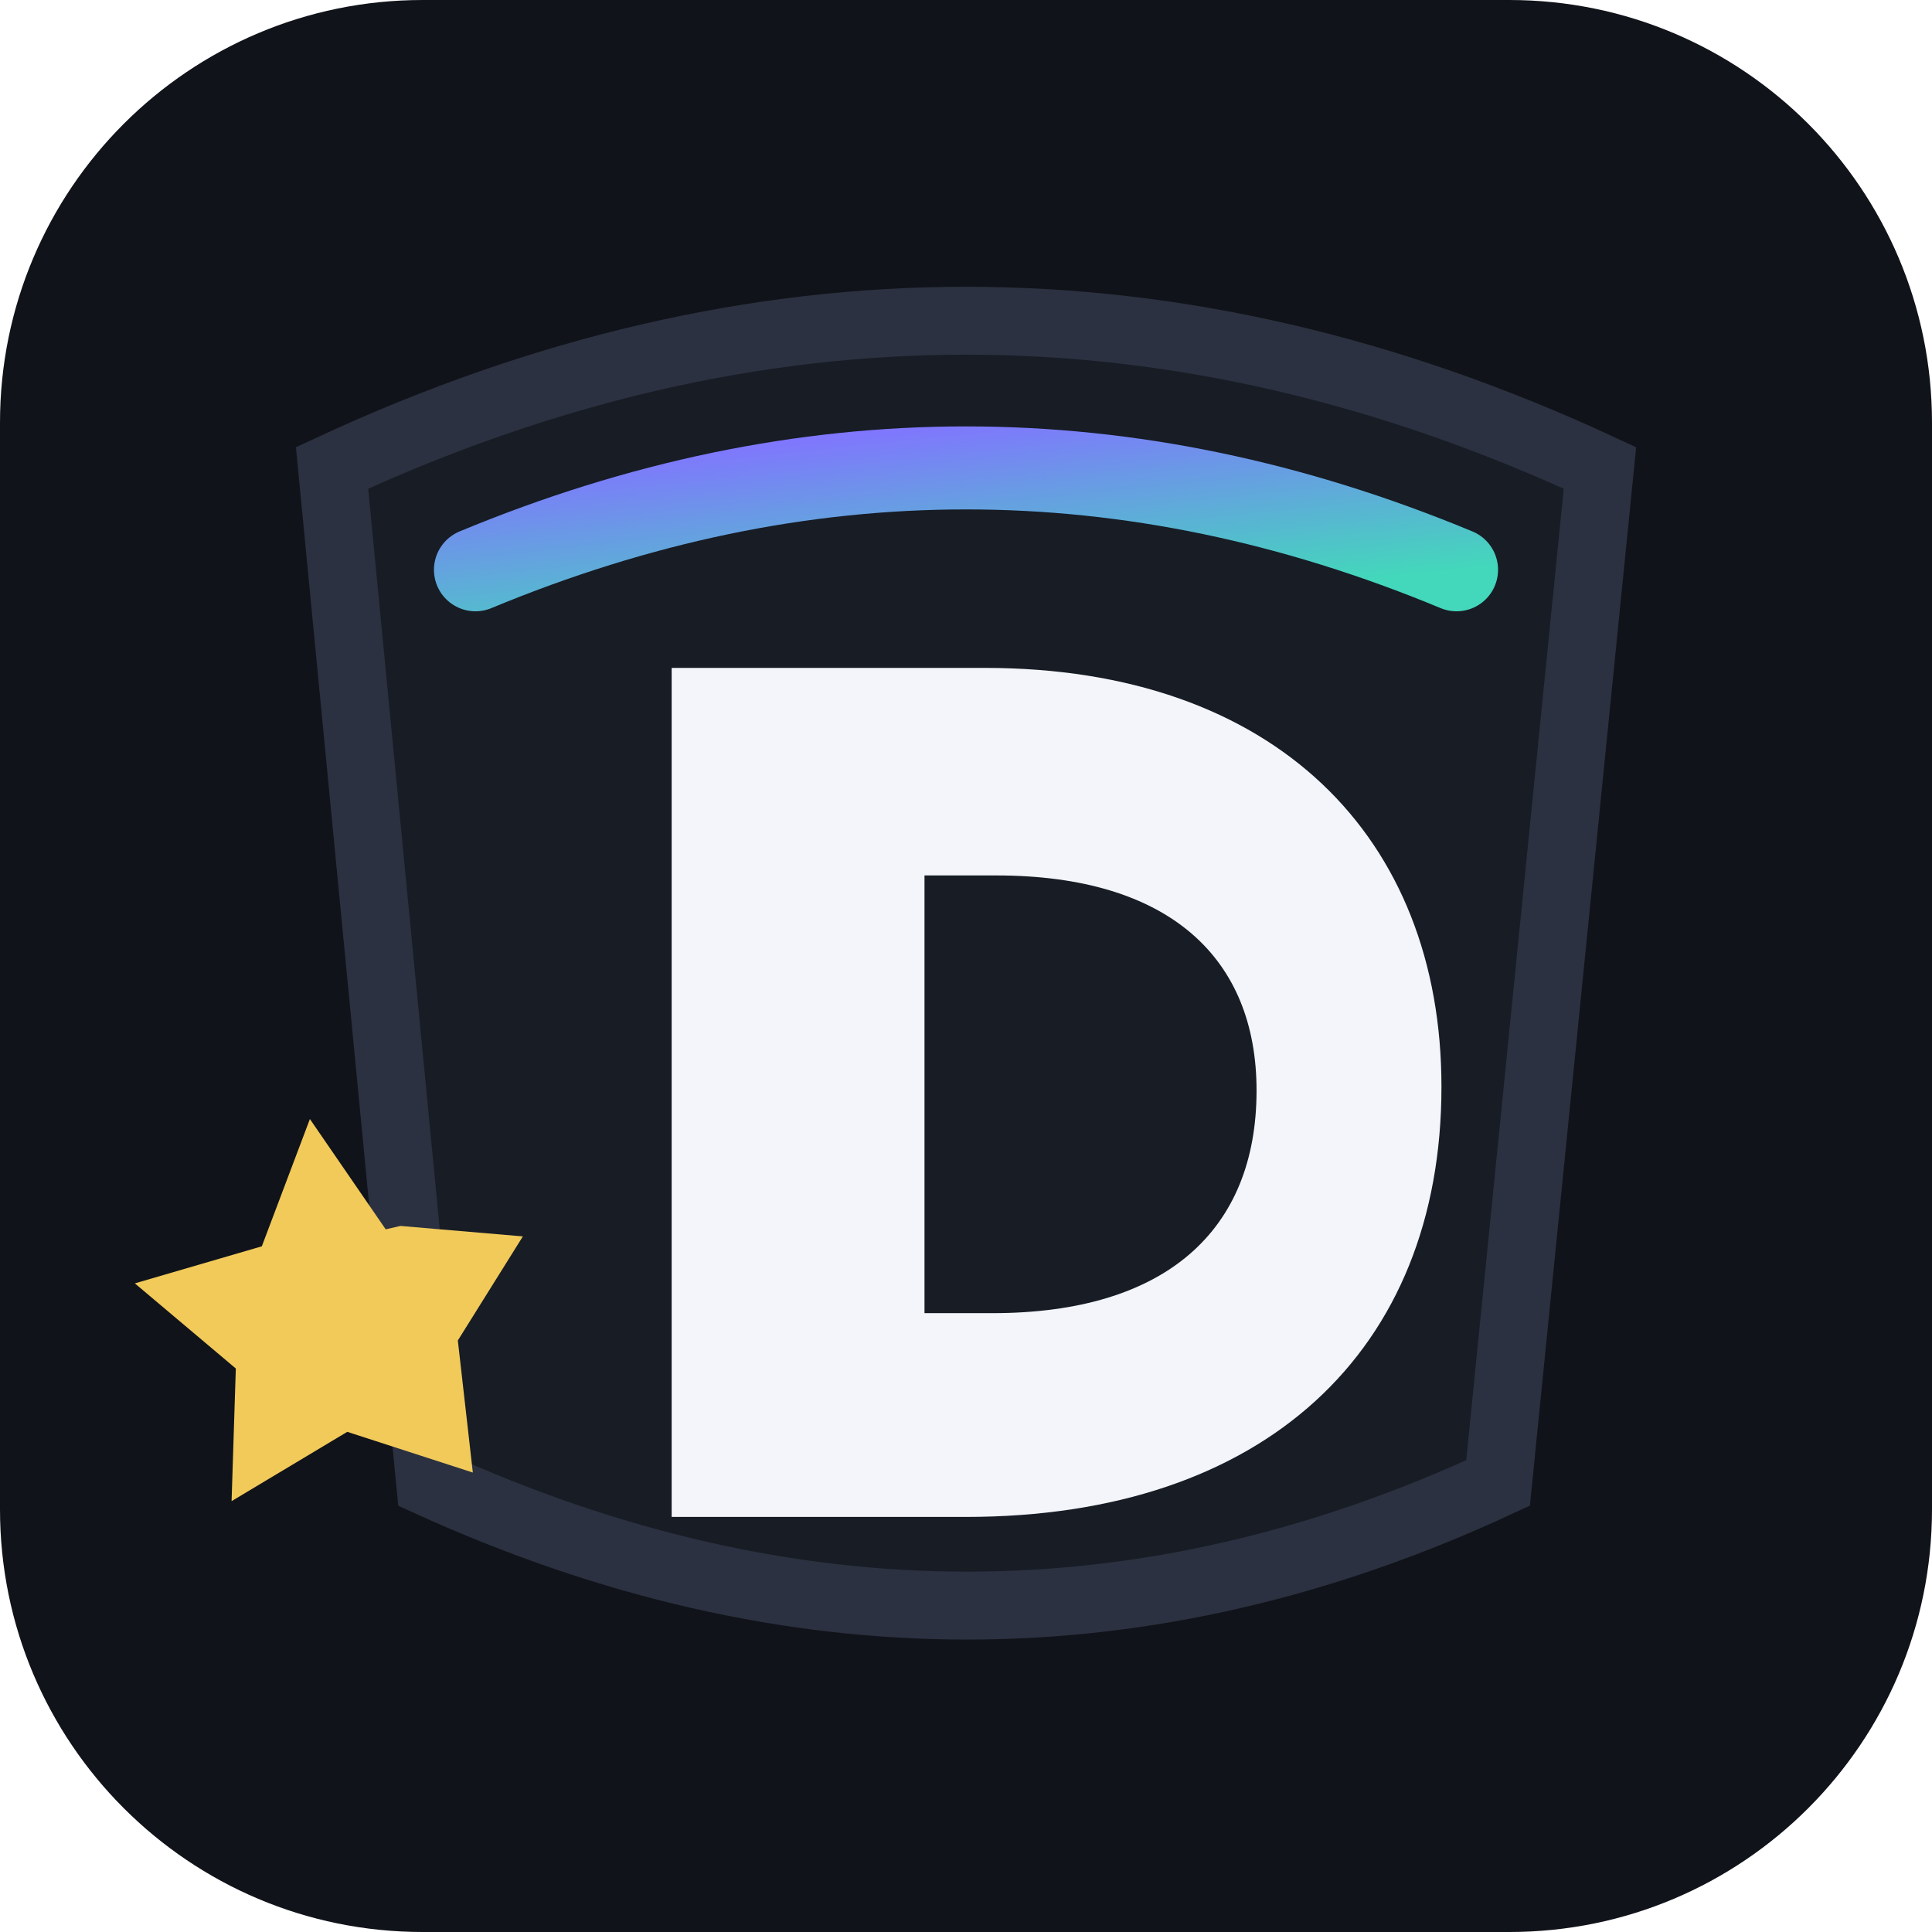
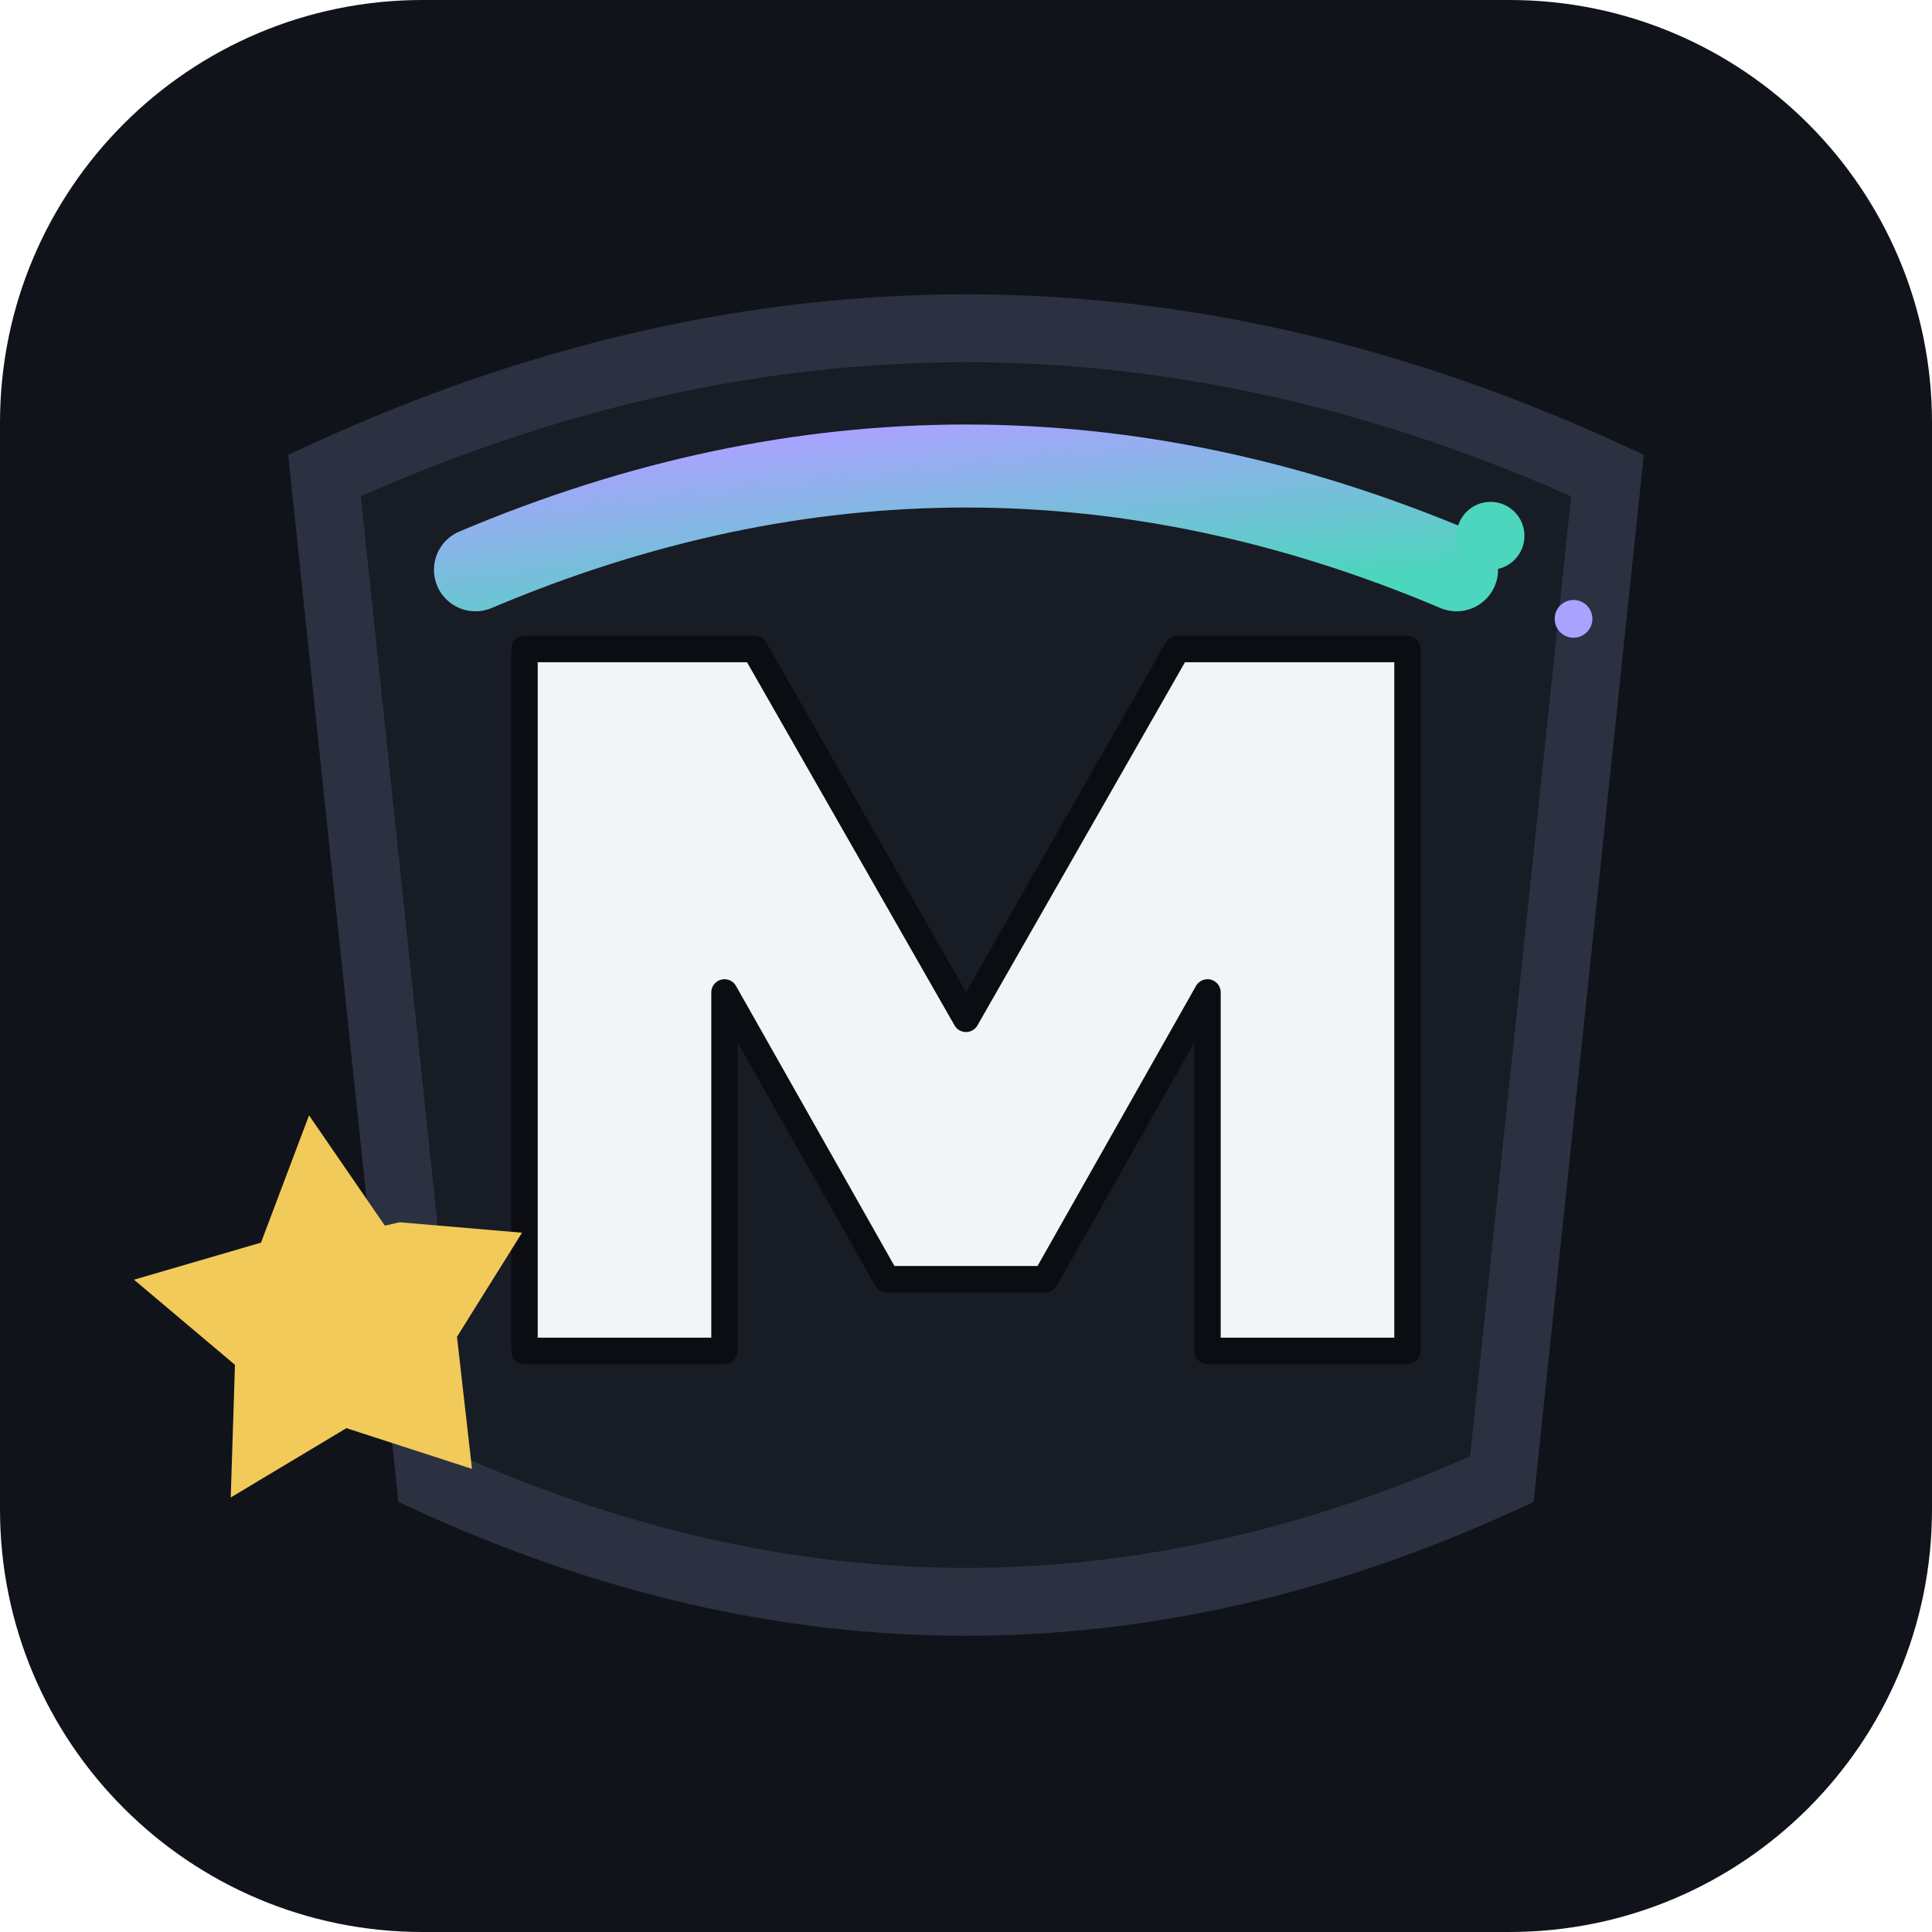
<svg xmlns="http://www.w3.org/2000/svg" viewBox="0 0 512 512">
  <defs>
    <linearGradient id="g" x1="0" y1="0" x2="1" y2="1">
-       <stop offset="0" stop-color="#8174ff" />
-       <stop offset="1" stop-color="#43d7bb" />
+       <stop offset="0" stop-color="#aaa2ff" />
+       <stop offset="1" stop-color="#4cd6bd" />
    </linearGradient>
  </defs>
  <rect width="512" height="512" rx="112" fill="#11131a" />
-   <path d="M88 124Q256 46 424 124L397 393Q257 458 114 393Z" fill="#171c25" stroke="#2b3140" stroke-width="18" />
-   <path d="M126 151Q256 97 386 151" fill="none" stroke="url(#g)" stroke-width="22" stroke-linecap="round" />
-   <path d="M178 177h83c77 0 121 45 121 111 0 70-47 114-126 114h-78V177Zm67 55v116h18c46 0 70-22 70-59 0-35-23-57-69-57h-19Z" fill="#f3f5fb" />
-   <path d="M110 329l31 10-23 23-4 35-30-18-34 11 9-34-21-28 35-2 20-30 13 33Z" fill="#f1ca5a" transform="rotate(-13 90 344)" />
+   <path d="M86 126Q256 48 426 126L398 392Q256 457 114 392Z" fill="#171c25" stroke="#2b3140" stroke-width="18" />
+   <path d="M126 151Q256 96 386 151" fill="none" stroke="url(#g)" stroke-width="22" stroke-linecap="round" />
+   <path d="M139 358V172h61l56 98 56-98h61v186h-53V263l-43 76h-42l-43-76v95Z" fill="#f2f4f7" stroke="#0b0d12" stroke-width="7" stroke-linejoin="round" />
+   <path d="M110 328l31 10-23 23-4 35-30-18-34 11 9-34-21-28 35-2 20-30 13 33Z" fill="#f1ca5a" transform="rotate(-13 90 344)" />
+   <circle cx="395" cy="142" r="9" fill="#4cd6bd" />
+   <circle cx="417" cy="164" r="5" fill="#aaa2ff" />
</svg>
